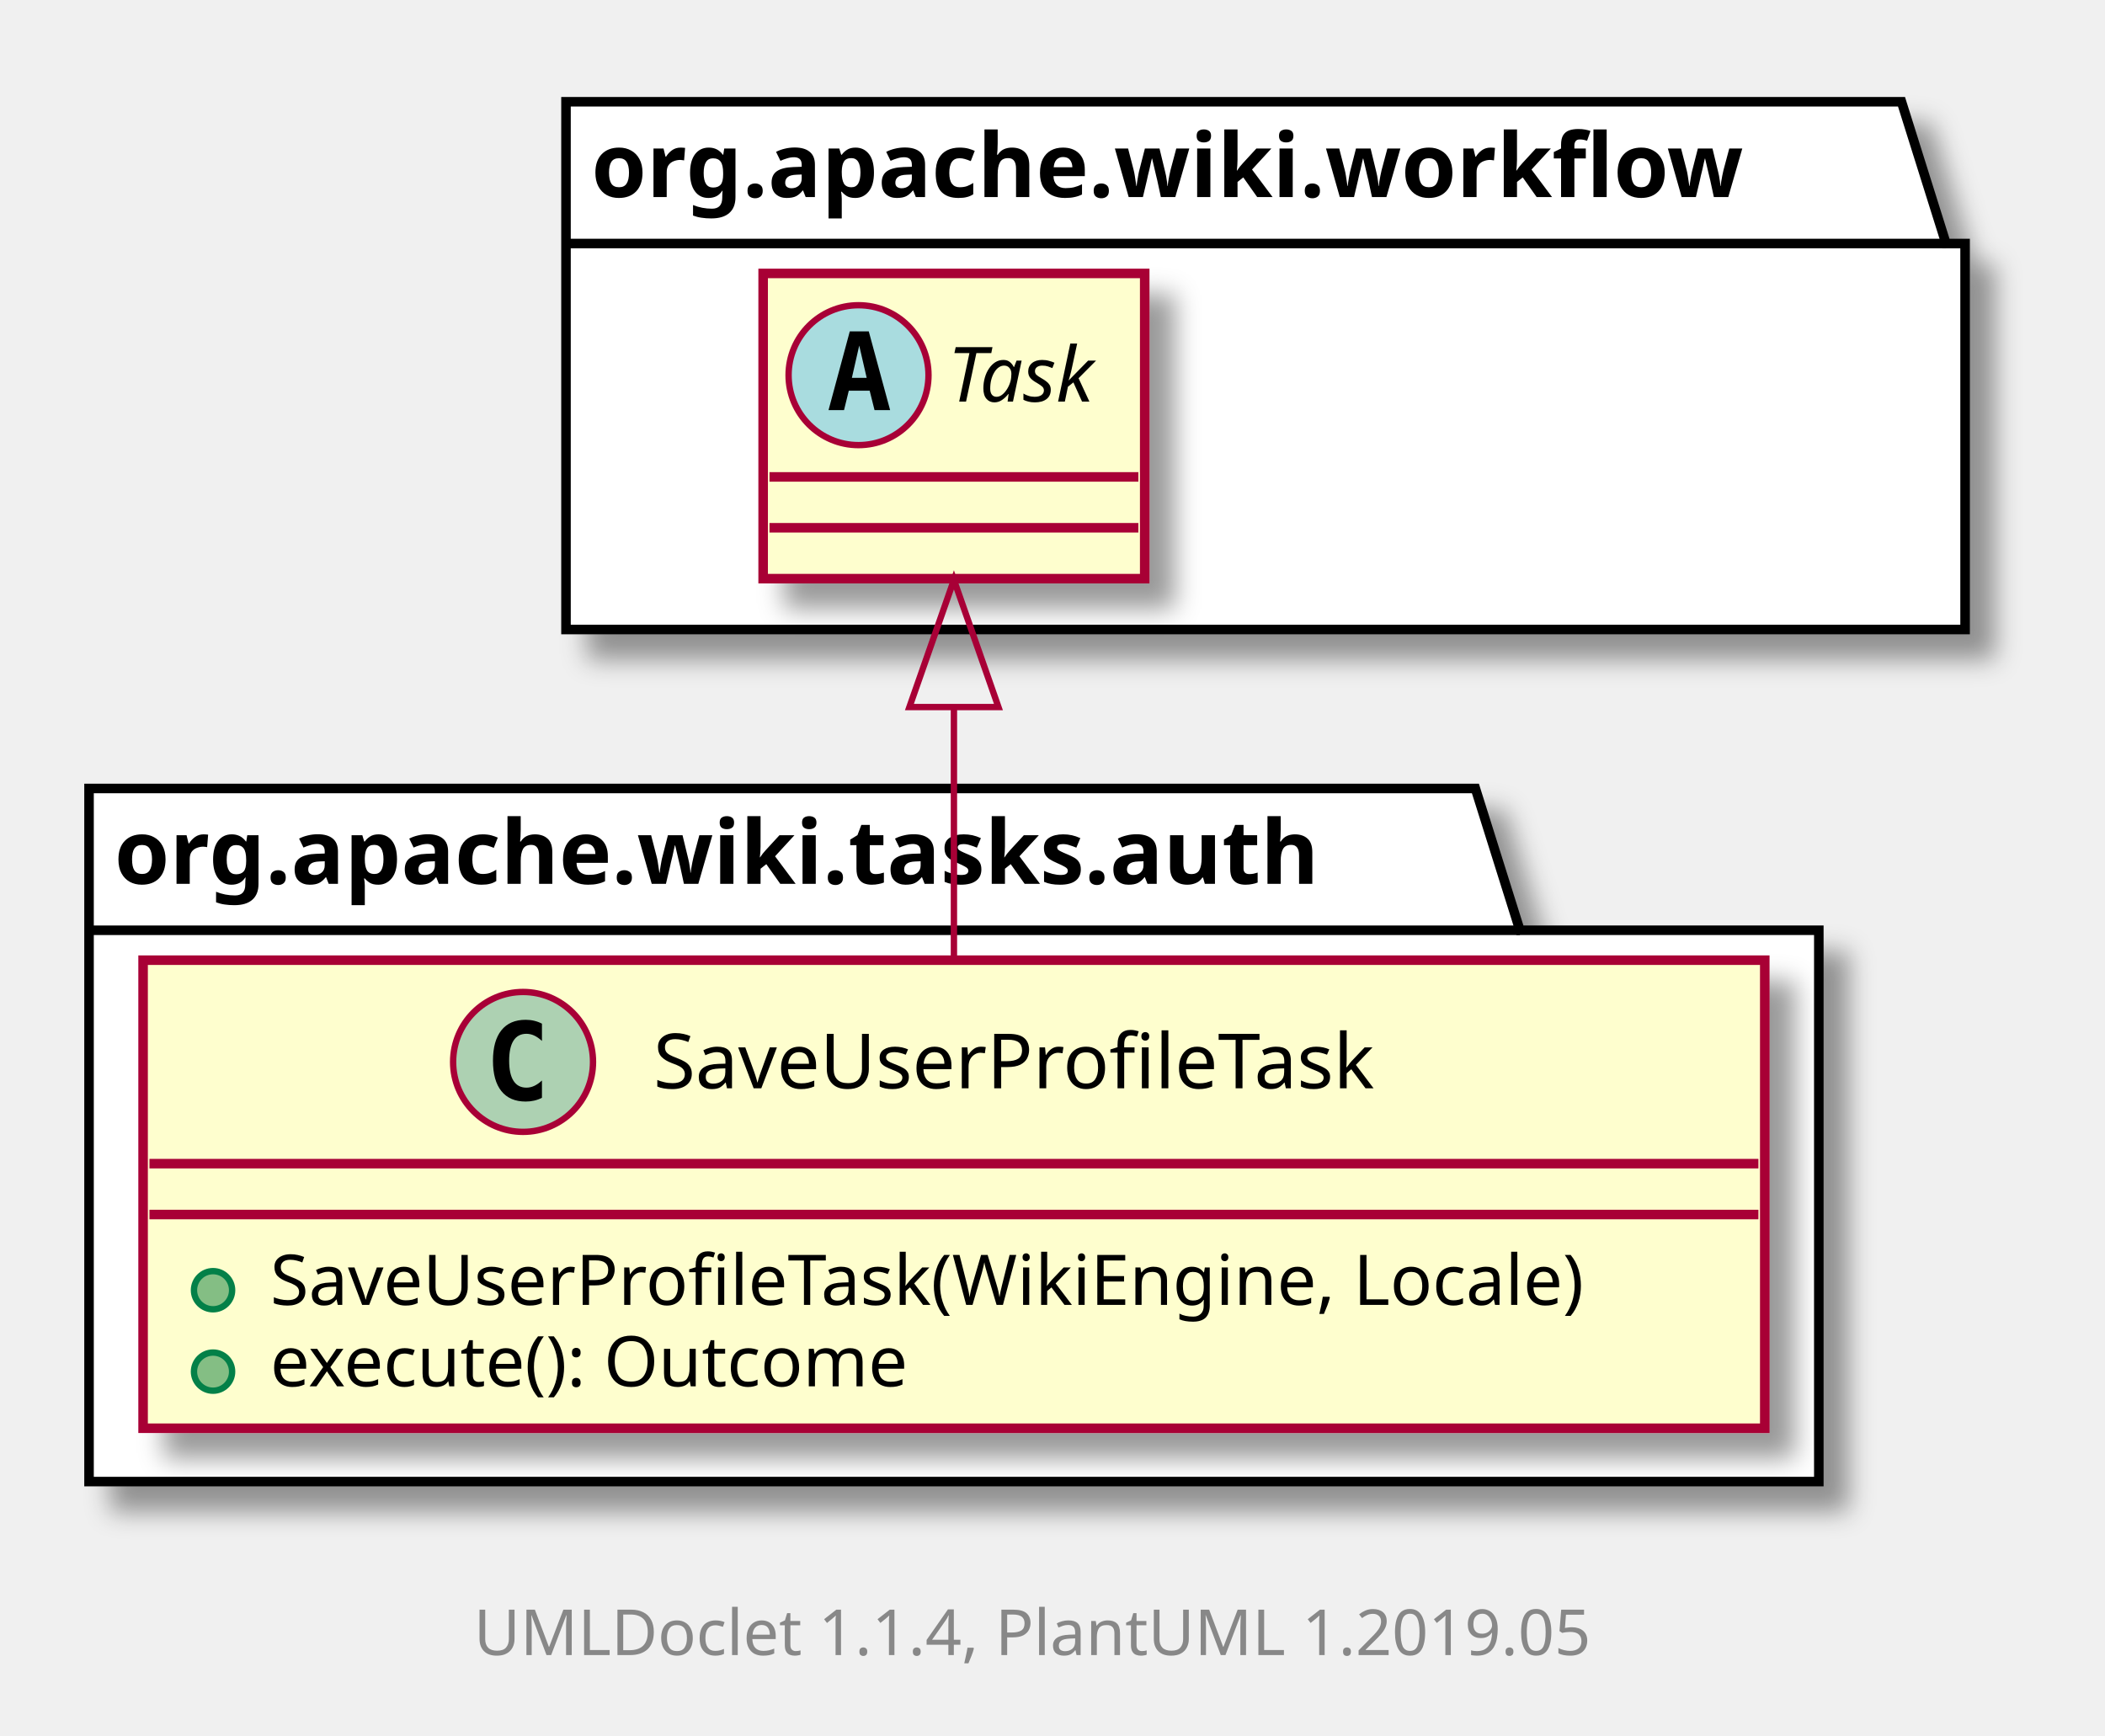
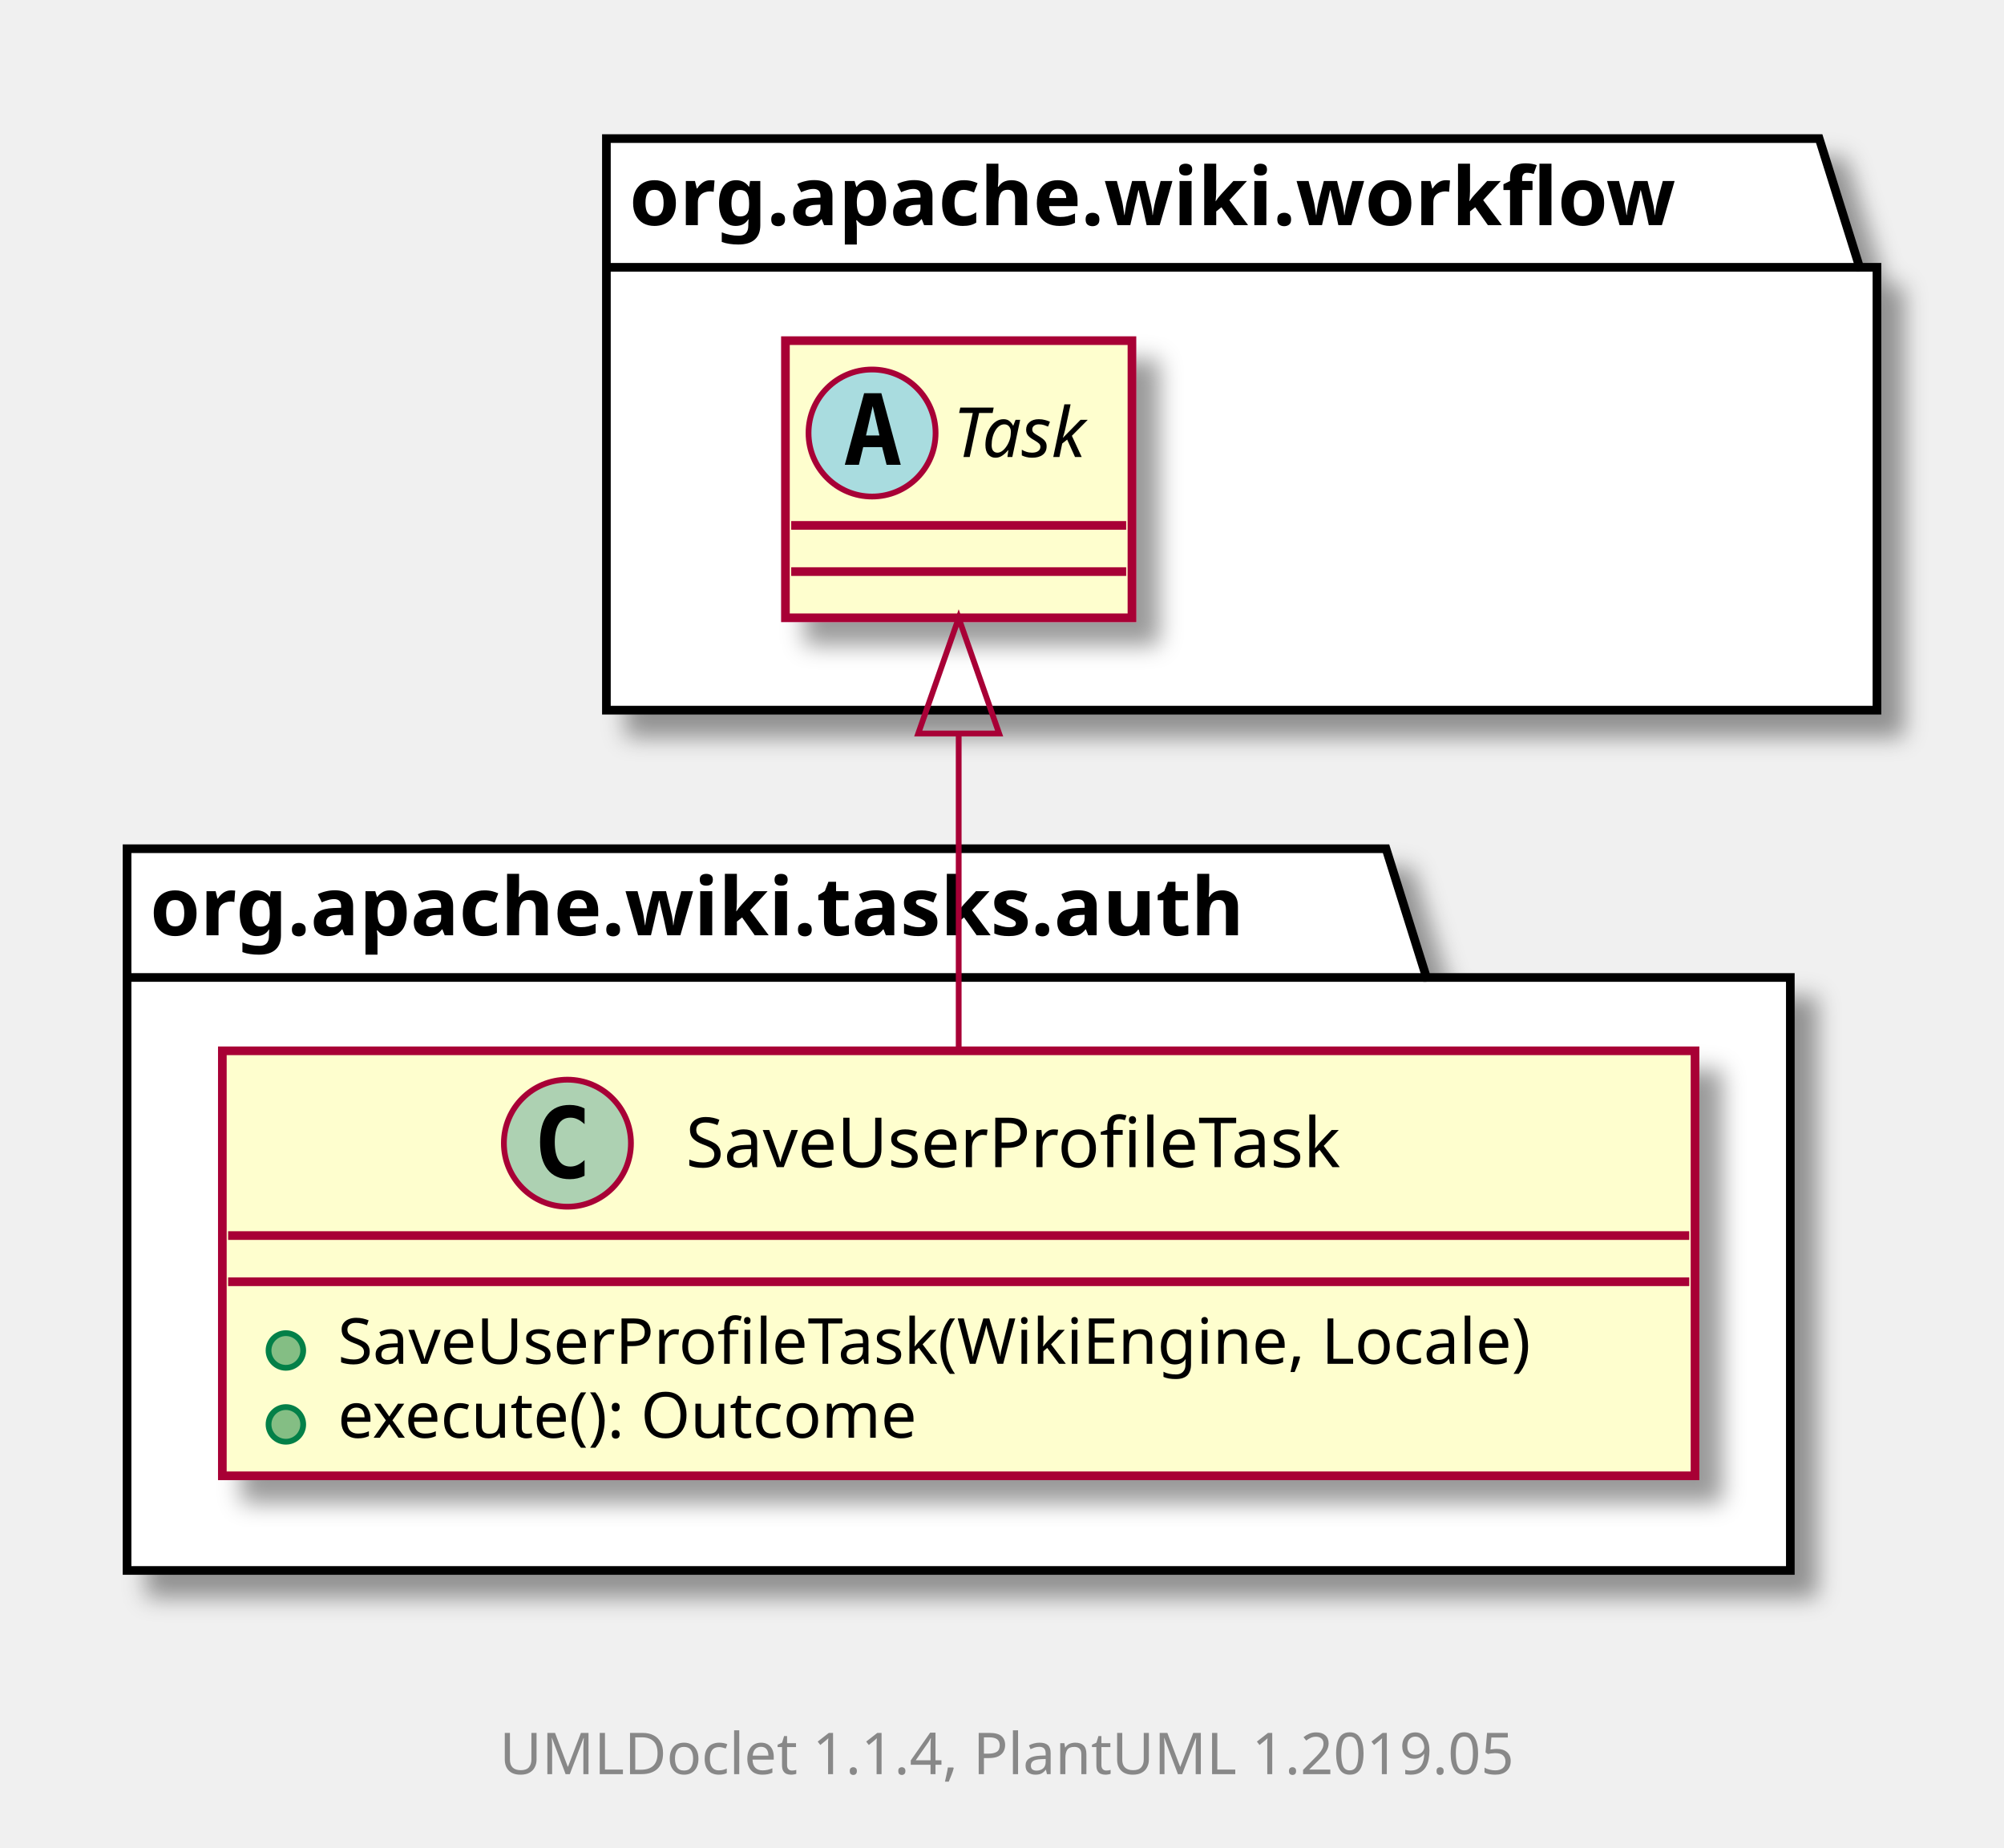
- <svg xmlns="http://www.w3.org/2000/svg" xmlns:xlink="http://www.w3.org/1999/xlink" contentScriptType="application/ecmascript" contentStyleType="text/css" height="273px" preserveAspectRatio="none" style="width:331px;height:273px;" version="1.1" viewBox="0 0 331 273" width="331px" zoomAndPan="magnify">
+ <svg xmlns="http://www.w3.org/2000/svg" xmlns:xlink="http://www.w3.org/1999/xlink" contentScriptType="application/ecmascript" contentStyleType="text/css" height="320px" preserveAspectRatio="none" style="width:347px;height:320px;" version="1.1" viewBox="0 0 347 320" width="347px" zoomAndPan="magnify">
  <defs>
    <filter height="300%" id="f14zpgpdvk4j5u" width="300%" x="-1" y="-1">
      <feGaussianBlur result="blurOut" stdDeviation="2.0" />
      <feColorMatrix in="blurOut" result="blurOut2" type="matrix" values="0 0 0 0 0 0 0 0 0 0 0 0 0 0 0 0 0 0 .4 0" />
      <feOffset dx="4.0" dy="4.0" in="blurOut2" result="blurOut3" />
      <feBlend in="SourceGraphic" in2="blurOut3" mode="normal" />
    </filter>
  </defs>
  <g>
-     <polygon fill="#FFFFFF" filter="url(#f14zpgpdvk4j5u)" points="14,124,232,124,239,146.297,286,146.297,286,233,14,233,14,124" style="stroke: #000000; stroke-width: 1.5;" />
-     <line style="stroke: #000000; stroke-width: 1.5;" x1="14" x2="239" y1="146.297" y2="146.297" />
-     <text fill="#000000" font-family="sans-serif" font-size="14" font-weight="bold" lengthAdjust="spacingAndGlyphs" textLength="212" x="18" y="138.995">org.apache.wiki.tasks.auth</text>
-     <polygon fill="#FFFFFF" filter="url(#f14zpgpdvk4j5u)" points="89,16,299,16,306,38.297,309,38.297,309,99,89,99,89,16" style="stroke: #000000; stroke-width: 1.5;" />
-     <line style="stroke: #000000; stroke-width: 1.5;" x1="89" x2="306" y1="38.297" y2="38.297" />
-     <text fill="#000000" font-family="sans-serif" font-size="14" font-weight="bold" lengthAdjust="spacingAndGlyphs" textLength="204" x="93" y="30.995">org.apache.wiki.workflow</text>
+     <polygon fill="#FFFFFF" filter="url(#f14zpgpdvk4j5u)" points="22,147,240,147,247,169.297,310,169.297,310,272,22,272,22,147" style="stroke: #000000; stroke-width: 1.5;" />
+     <line style="stroke: #000000; stroke-width: 1.5;" x1="22" x2="247" y1="169.297" y2="169.297" />
+     <text fill="#000000" font-family="sans-serif" font-size="14" font-weight="bold" lengthAdjust="spacingAndGlyphs" textLength="212" x="26" y="161.995">org.apache.wiki.tasks.auth</text>
+     <polygon fill="#FFFFFF" filter="url(#f14zpgpdvk4j5u)" points="105,24,315,24,322,46.297,325,46.297,325,123,105,123,105,24" style="stroke: #000000; stroke-width: 1.5;" />
+     <line style="stroke: #000000; stroke-width: 1.5;" x1="105" x2="322" y1="46.297" y2="46.297" />
+     <text fill="#000000" font-family="sans-serif" font-size="14" font-weight="bold" lengthAdjust="spacingAndGlyphs" textLength="204" x="109" y="38.995">org.apache.wiki.workflow</text>
    <a href="SaveUserProfileTask.html" target="_top" xlink:actuate="onRequest" xlink:show="new" xlink:title="SaveUserProfileTask.html" xlink:type="simple">
-       <rect fill="#FEFECE" filter="url(#f14zpgpdvk4j5u)" height="73.609" id="org.apache.wiki.tasks.auth.SaveUserProfileTask" style="stroke: #A80036; stroke-width: 1.5;" width="255" x="22.5" y="151" />
-       <ellipse cx="82.25" cy="167" fill="#ADD1B2" rx="11" ry="11" style="stroke: #A80036; stroke-width: 1.0;" />
-       <path d="M85.219,172.641 Q84.641,172.938 84,173.086 Q83.359,173.234 82.656,173.234 Q80.156,173.234 78.836,171.586 Q77.516,169.938 77.516,166.812 Q77.516,163.688 78.836,162.031 Q80.156,160.375 82.656,160.375 Q83.359,160.375 84.008,160.531 Q84.656,160.688 85.219,160.984 L85.219,163.703 Q84.594,163.125 84,162.852 Q83.406,162.578 82.781,162.578 Q81.438,162.578 80.75,163.648 Q80.062,164.719 80.062,166.812 Q80.062,168.906 80.75,169.977 Q81.438,171.047 82.781,171.047 Q83.406,171.047 84,170.773 Q84.594,170.5 85.219,169.922 L85.219,172.641 Z " />
-       <text fill="#000000" font-family="sans-serif" font-size="12" lengthAdjust="spacingAndGlyphs" textLength="127" x="102.75" y="171.154">SaveUserProfileTask</text>
-       <line style="stroke: #A80036; stroke-width: 1.5;" x1="23.5" x2="276.5" y1="183" y2="183" />
-       <line style="stroke: #A80036; stroke-width: 1.5;" x1="23.5" x2="276.5" y1="191" y2="191" />
-       <ellipse cx="33.5" cy="202.902" fill="#84BE84" rx="3" ry="3" style="stroke: #038048; stroke-width: 1.0;" />
-       <text fill="#000000" font-family="sans-serif" font-size="11" lengthAdjust="spacingAndGlyphs" textLength="229" x="42.5" y="205.21">SaveUserProfileTask(WikiEngine, Locale)</text>
-       <ellipse cx="33.5" cy="215.707" fill="#84BE84" rx="3" ry="3" style="stroke: #038048; stroke-width: 1.0;" />
-       <text fill="#000000" font-family="sans-serif" font-size="11" lengthAdjust="spacingAndGlyphs" textLength="111" x="42.5" y="218.015">execute(): Outcome</text>
+       <rect fill="#FEFECE" filter="url(#f14zpgpdvk4j5u)" height="73.609" id="org.apache.wiki.tasks.auth.SaveUserProfileTask" style="stroke: #A80036; stroke-width: 1.5;" width="255" x="38.5" y="182" />
+       <ellipse cx="98.25" cy="198" fill="#ADD1B2" rx="11" ry="11" style="stroke: #A80036; stroke-width: 1.0;" />
+       <path d="M101.219,203.641 Q100.641,203.938 100,204.086 Q99.359,204.234 98.656,204.234 Q96.156,204.234 94.836,202.586 Q93.516,200.938 93.516,197.812 Q93.516,194.688 94.836,193.031 Q96.156,191.375 98.656,191.375 Q99.359,191.375 100.008,191.531 Q100.656,191.688 101.219,191.984 L101.219,194.703 Q100.594,194.125 100,193.852 Q99.406,193.578 98.781,193.578 Q97.438,193.578 96.75,194.648 Q96.062,195.719 96.062,197.812 Q96.062,199.906 96.75,200.977 Q97.438,202.047 98.781,202.047 Q99.406,202.047 100,201.773 Q100.594,201.5 101.219,200.922 L101.219,203.641 Z " />
+       <text fill="#000000" font-family="sans-serif" font-size="12" lengthAdjust="spacingAndGlyphs" textLength="127" x="118.75" y="202.154">SaveUserProfileTask</text>
+       <line style="stroke: #A80036; stroke-width: 1.5;" x1="39.5" x2="292.5" y1="214" y2="214" />
+       <line style="stroke: #A80036; stroke-width: 1.5;" x1="39.5" x2="292.5" y1="222" y2="222" />
+       <ellipse cx="49.5" cy="233.902" fill="#84BE84" rx="3" ry="3" style="stroke: #038048; stroke-width: 1.0;" />
+       <text fill="#000000" font-family="sans-serif" font-size="11" lengthAdjust="spacingAndGlyphs" textLength="229" x="58.5" y="236.21">SaveUserProfileTask(WikiEngine, Locale)</text>
+       <ellipse cx="49.5" cy="246.707" fill="#84BE84" rx="3" ry="3" style="stroke: #038048; stroke-width: 1.0;" />
+       <text fill="#000000" font-family="sans-serif" font-size="11" lengthAdjust="spacingAndGlyphs" textLength="111" x="58.5" y="249.015">execute(): Outcome</text>
    </a>
-     <rect fill="#FEFECE" filter="url(#f14zpgpdvk4j5u)" height="48" id="org.apache.wiki.workflow.Task" style="stroke: #A80036; stroke-width: 1.5;" width="60" x="120" y="43" />
-     <ellipse cx="135" cy="59" fill="#A9DCDF" rx="11" ry="11" style="stroke: #A80036; stroke-width: 1.0;" />
-     <path d="M135.109,54.344 L133.953,59.422 L136.281,59.422 L135.109,54.344 Z M133.625,52.109 L136.609,52.109 L139.969,64.5 L137.516,64.5 L136.75,61.438 L133.469,61.438 L132.719,64.5 L130.281,64.5 L133.625,52.109 Z " />
-     <text fill="#000000" font-family="sans-serif" font-size="12" font-style="italic" lengthAdjust="spacingAndGlyphs" textLength="28" x="149" y="63.154">Task</text>
-     <line style="stroke: #A80036; stroke-width: 1.5;" x1="121" x2="179" y1="75" y2="75" />
-     <line style="stroke: #A80036; stroke-width: 1.5;" x1="121" x2="179" y1="83" y2="83" />
-     <path d="M150,111.553 C150,124.514 150,138.527 150,150.972 " fill="none" id="org.apache.wiki.workflow.Task-org.apache.wiki.tasks.auth.SaveUserProfileTask" style="stroke: #A80036; stroke-width: 1.0;" />
-     <polygon fill="none" points="143,111.195,150,91.195,157,111.195,143,111.195" style="stroke: #A80036; stroke-width: 1.0;" />
-     <text fill="#888888" font-family="sans-serif" font-size="10" lengthAdjust="spacingAndGlyphs" textLength="186" x="74.5" y="260.282">UMLDoclet 1.1.4, PlantUML 1.2019.05</text>
+     <rect fill="#FEFECE" filter="url(#f14zpgpdvk4j5u)" height="48" id="org.apache.wiki.workflow.Task" style="stroke: #A80036; stroke-width: 1.5;" width="60" x="136" y="59" />
+     <ellipse cx="151" cy="75" fill="#A9DCDF" rx="11" ry="11" style="stroke: #A80036; stroke-width: 1.0;" />
+     <path d="M151.109,70.344 L149.953,75.422 L152.281,75.422 L151.109,70.344 Z M149.625,68.109 L152.609,68.109 L155.969,80.5 L153.516,80.5 L152.75,77.438 L149.469,77.438 L148.719,80.5 L146.281,80.5 L149.625,68.109 Z " />
+     <text fill="#000000" font-family="sans-serif" font-size="12" font-style="italic" lengthAdjust="spacingAndGlyphs" textLength="28" x="165" y="79.154">Task</text>
+     <line style="stroke: #A80036; stroke-width: 1.5;" x1="137" x2="195" y1="91" y2="91" />
+     <line style="stroke: #A80036; stroke-width: 1.5;" x1="137" x2="195" y1="99" y2="99" />
+     <path d="M166,127.256 C166,144.903 166,165.074 166,181.911 " fill="none" id="org.apache.wiki.workflow.Task-org.apache.wiki.tasks.auth.SaveUserProfileTask" style="stroke: #A80036; stroke-width: 1.0;" />
+     <polygon fill="none" points="159,127.035,166,107.035,173,127.035,159,127.035" style="stroke: #A80036; stroke-width: 1.0;" />
+     <text fill="#888888" font-family="sans-serif" font-size="10" lengthAdjust="spacingAndGlyphs" textLength="186" x="86.5" y="307.282">UMLDoclet 1.1.4, PlantUML 1.2019.05</text>
  </g>
</svg>
